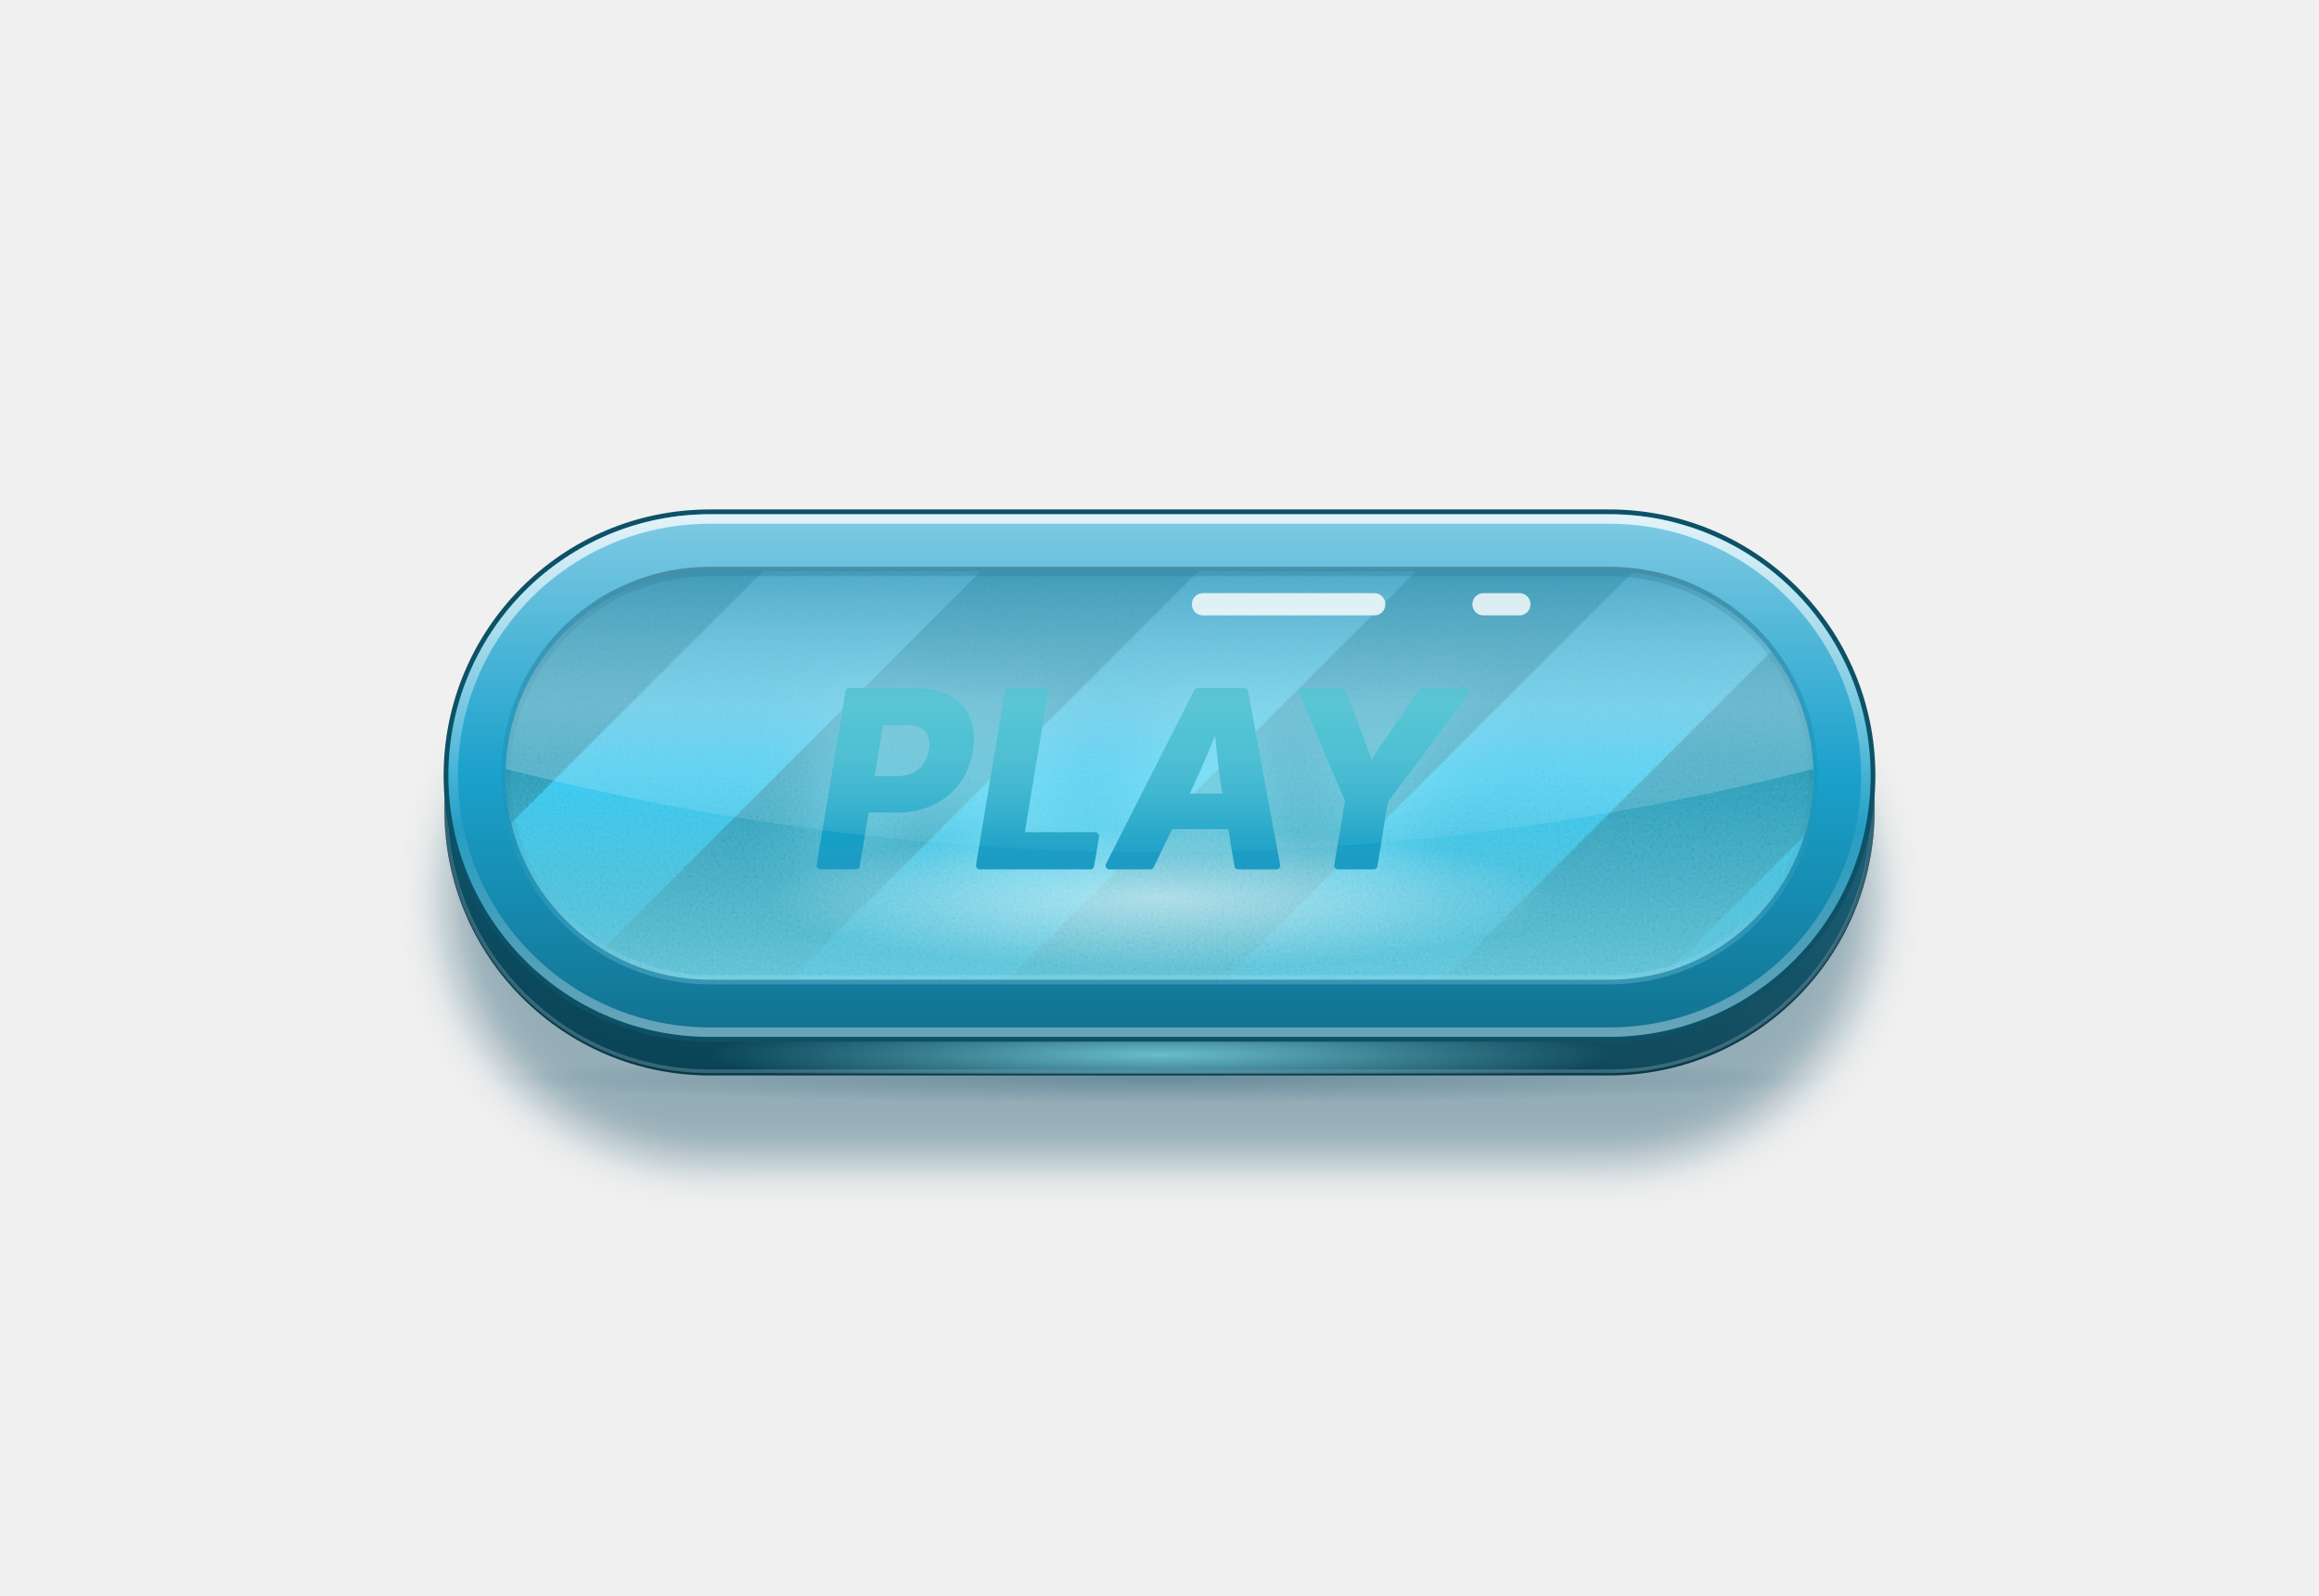
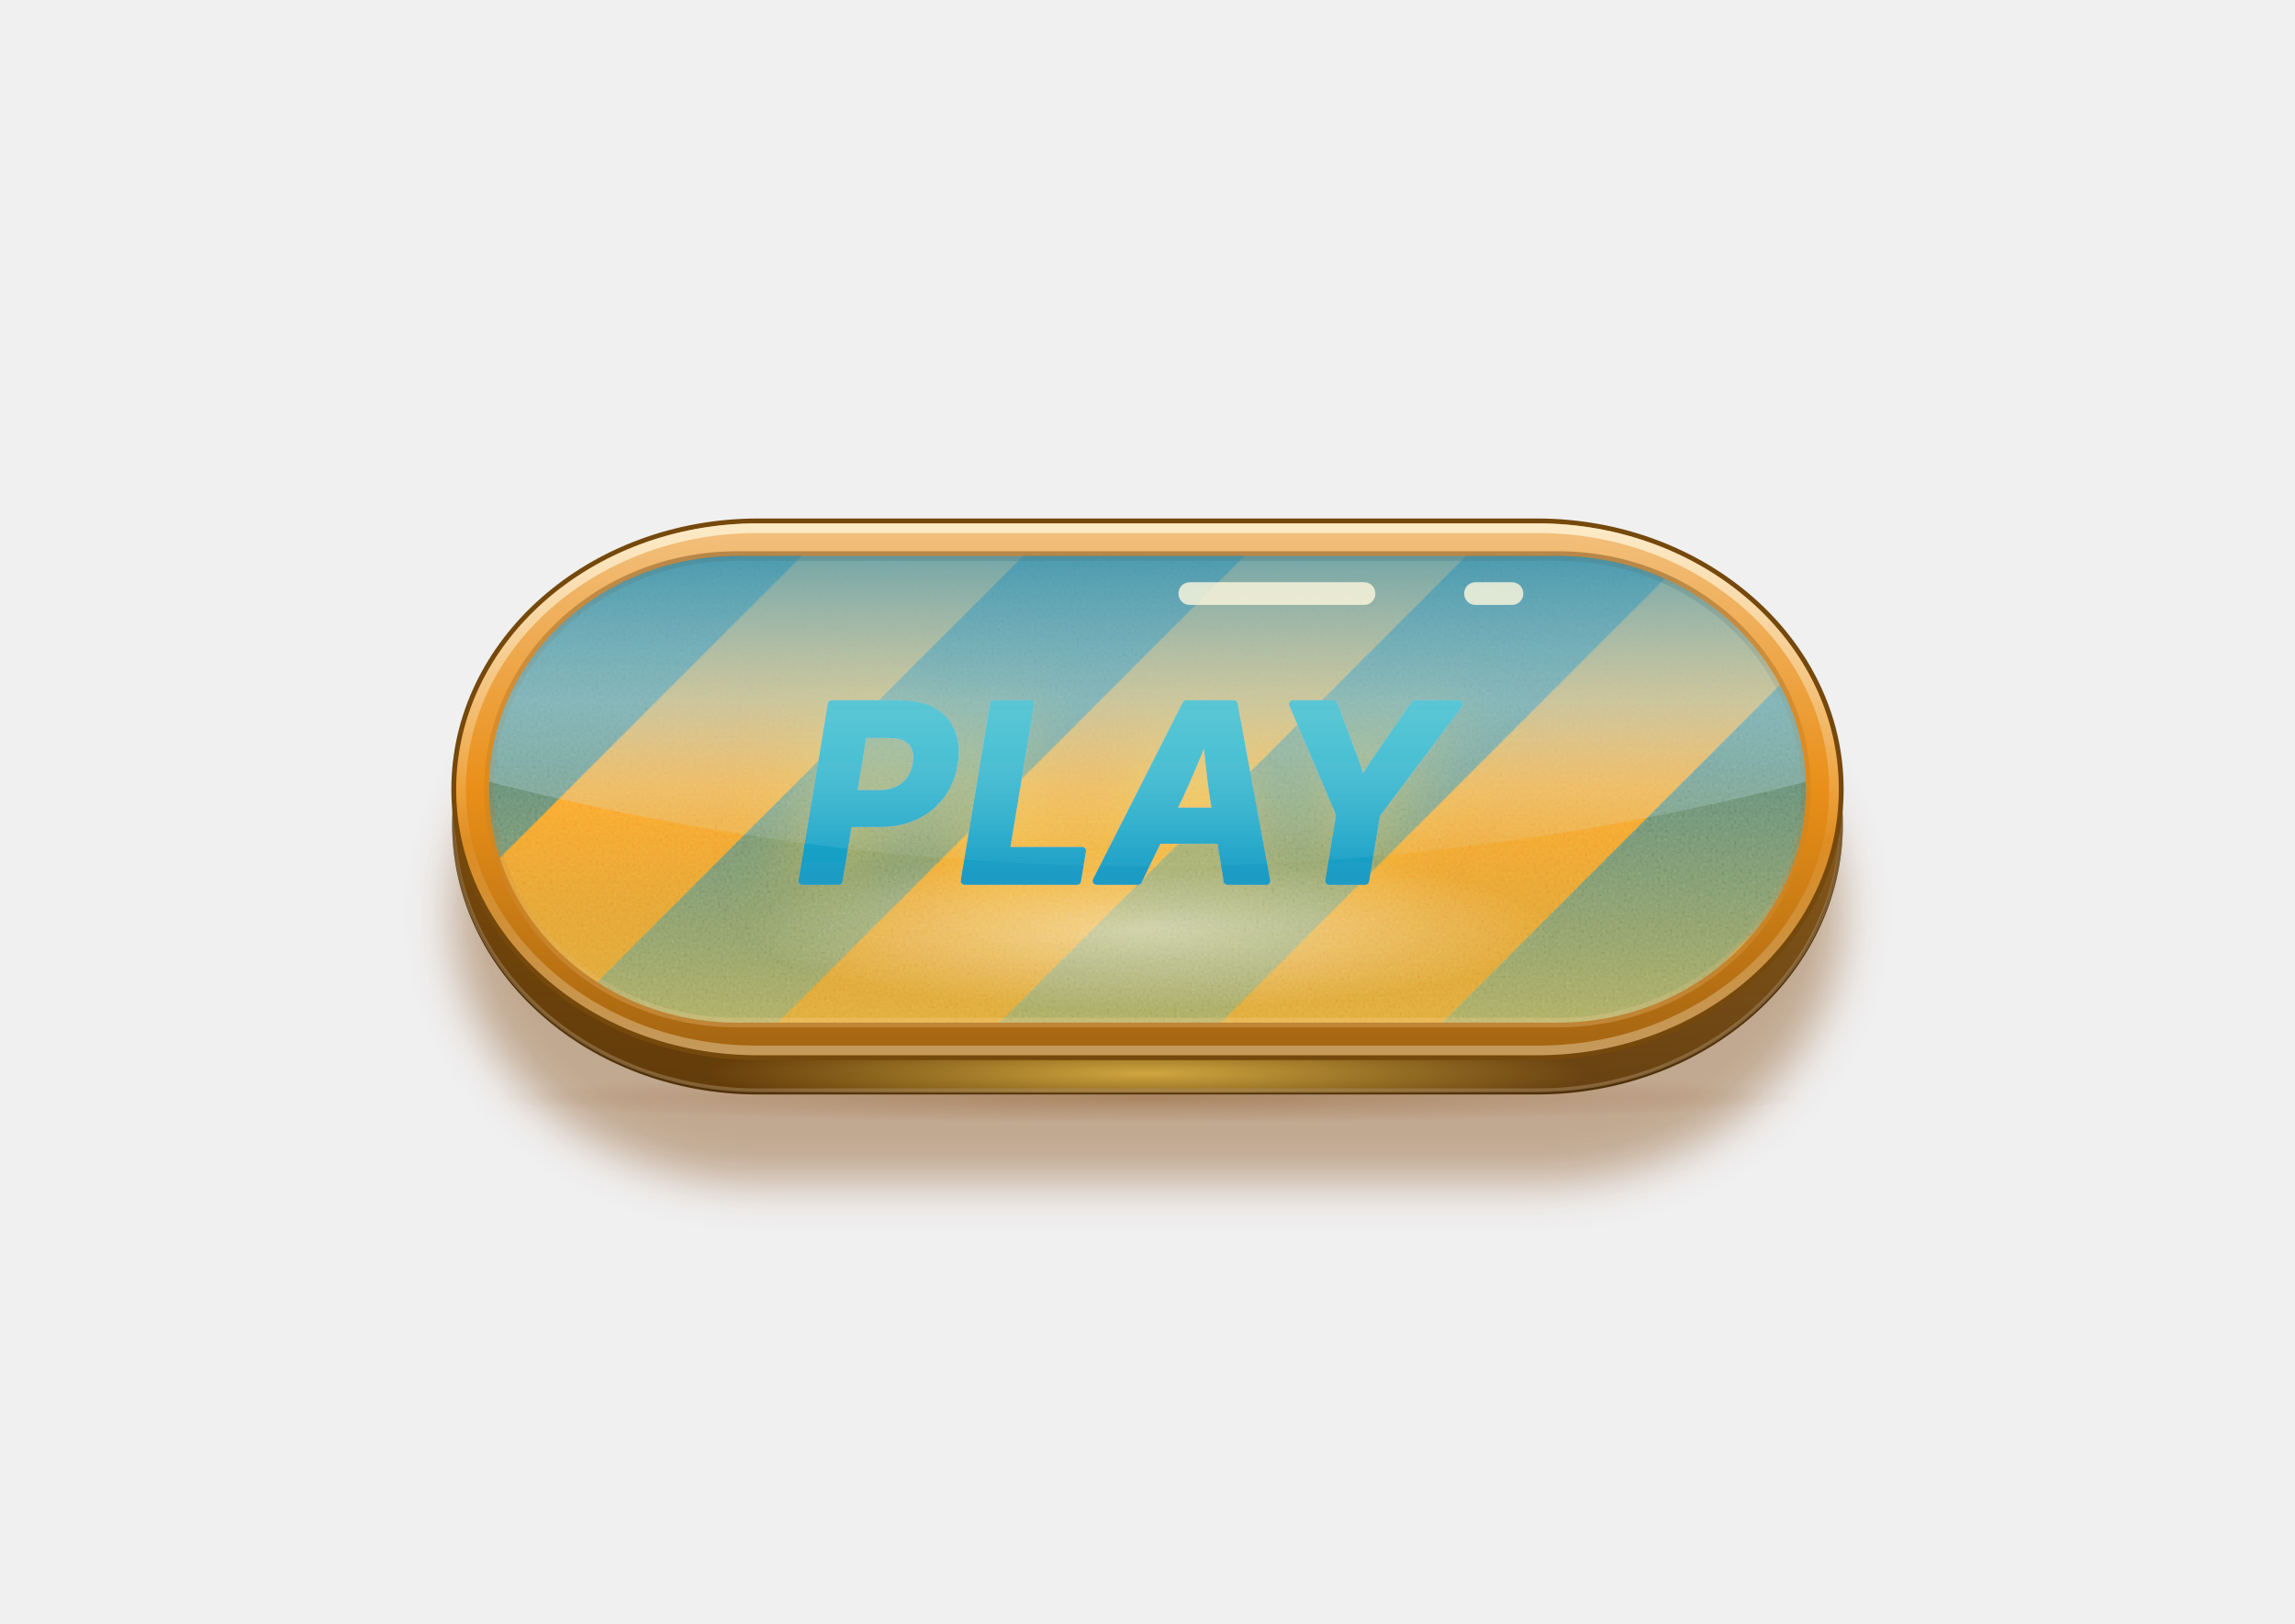
- <svg xmlns="http://www.w3.org/2000/svg" width="738.358" height="508" viewBox="-90 -90 738.358 508" font-family="'Russo One', Inter, sans-serif" data-shell="52.0 73.0 454.4 168.0" role="img" aria-label="PLAY, default state">
+ <svg xmlns="http://www.w3.org/2000/svg" width="718.198" height="508" viewBox="-90 -90 718.198 508" font-family="'Russo One', Inter, sans-serif" data-shell="52.0 73.0 434.2 168.0" role="img" aria-label="PLAY, default state">
  <defs>
    <linearGradient id="b15band" x1="0.500" y1="1.000" x2="0.500" y2="0.000">
-       <stop offset="0" stop-color="#12718f" />
-       <stop offset=".5" stop-color="#1aa1cc" />
-       <stop offset="1" stop-color="#81cbe3" />
+       <stop offset="0" stop-color="#a36411" />
+       <stop offset=".5" stop-color="#e98f18" />
+       <stop offset="1" stop-color="#f3c180" />
    </linearGradient>
    <linearGradient id="b15ext" x1="1" y1="0.5" x2="0" y2="0.5">
-       <stop offset="0" stop-color="#1c6178" />
-       <stop offset="0.55" stop-color="#0e576f" />
-       <stop offset="1" stop-color="#0d5369" />
+       <stop offset="0" stop-color="#86581c" />
+       <stop offset="0.55" stop-color="#7e4d0d" />
+       <stop offset="1" stop-color="#78490c" />
    </linearGradient>
    <linearGradient id="b15extv" x1="0" y1="0" x2="0" y2="1">
-       <stop offset="0.5" stop-color="#062732" stop-opacity="0" />
-       <stop offset="1" stop-color="#062732" stop-opacity="0.38" />
+       <stop offset="0.5" stop-color="#392306" stop-opacity="0" />
+       <stop offset="1" stop-color="#392306" stop-opacity="0.38" />
    </linearGradient>
    <radialGradient id="b15ct">
-       <stop offset="0" stop-color="#0A4A62" stop-opacity="1" />
-       <stop offset="1" stop-color="#0A4A62" stop-opacity="0" />
+       <stop offset="0" stop-color="#7A3B00" stop-opacity="1" />
+       <stop offset="1" stop-color="#7A3B00" stop-opacity="0" />
    </radialGradient>
    <clipPath id="b15ec">
-       <path d="M 136 36 H 422.358 A 84 84 0 0 1 506.358 120 V 120 A 84 84 0 0 1 422.358 204 H 136 A 84 84 0 0 1 52 120 V 120 A 84 84 0 0 1 136 36 Z" transform="translate(0 11.0)" />
+       <path d="M 147.29 36 H 390.909 A 95.29 84 0 0 1 486.198 120 A 95.29 84 0 0 1 390.909 204 H 147.29 A 95.29 84 0 0 1 52 120 A 95.29 84 0 0 1 147.29 36 Z" transform="translate(0 11.0)" />
    </clipPath>
    <radialGradient id="b15eg">
-       <stop offset="0" stop-color="#95f1ff" stop-opacity="1" />
-       <stop offset="1" stop-color="#95f1ff" stop-opacity="0" />
+       <stop offset="0" stop-color="#ffd556" stop-opacity="1" />
+       <stop offset="1" stop-color="#ffd556" stop-opacity="0" />
    </radialGradient>
    <pattern id="b15pt" width="98.0" height="98.0" patternUnits="userSpaceOnUse" patternTransform="rotate(45)">
      <rect width="49.0" height="98.0" fill="#28879f" />
    </pattern>
    <linearGradient id="b15rim" x1="0.500" y1="1.000" x2="0.500" y2="0.000">
-       <stop offset="0" stop-color="#ffffff" stop-opacity="0.45" />
-       <stop offset=".4" stop-color="#ffffff" stop-opacity="0.08" />
-       <stop offset="1" stop-color="#ffffff" stop-opacity="0.95" />
+       <stop offset="0" stop-color="#fff7dd" stop-opacity="0.45" />
+       <stop offset=".4" stop-color="#fff7dd" stop-opacity="0.08" />
+       <stop offset="1" stop-color="#fff7dd" stop-opacity="0.95" />
    </linearGradient>
    <linearGradient id="b15face" x1="0.500" y1="1.000" x2="0.500" y2="0.000">
-       <stop offset="0" stop-color="#2893b1" />
-       <stop offset="0.50" stop-color="#37c8f1" />
-       <stop offset="1" stop-color="#79daf6" />
+       <stop offset="0" stop-color="#bc7e24" />
+       <stop offset="0.50" stop-color="#ffab31" />
+       <stop offset="1" stop-color="#ffc775" />
    </linearGradient>
    <linearGradient id="b15ie" x1="0.500" y1="1.000" x2="0.500" y2="0.000">
-       <stop offset="0" stop-color="rgba(165,230,249,0.55)" />
-       <stop offset=".55" stop-color="rgba(17,105,133,0.35)" />
-       <stop offset="1" stop-color="rgba(11,68,86,0.90)" />
+       <stop offset="0" stop-color="rgba(255,217,162,0.55)" />
+       <stop offset=".55" stop-color="rgba(151,93,16,0.35)" />
+       <stop offset="1" stop-color="rgba(98,60,10,0.90)" />
    </linearGradient>
    <linearGradient id="b15ig" x1="0.500" y1="1.000" x2="0.500" y2="0.000">
-       <stop offset="0" stop-color="#95f1ff" stop-opacity="0.55" />
-       <stop offset="0.55" stop-color="#95f1ff" stop-opacity="0" />
+       <stop offset="0" stop-color="#ffd556" stop-opacity="0.55" />
+       <stop offset="0.55" stop-color="#ffd556" stop-opacity="0" />
    </linearGradient>
    <linearGradient id="b15gl" x1="0" y1="0" x2="0" y2="1">
      <stop offset="0" stop-color="#3d97b6" stop-opacity="0.74" />
      <stop offset="0.48" stop-color="#9fd1e2" stop-opacity="0.53" />
      <stop offset="1" stop-color="#e1f7ff" stop-opacity="0.04" />
    </linearGradient>
    <radialGradient id="b15sp">
-       <stop offset="0" stop-color="#ffffff" stop-opacity="1" />
-       <stop offset="0.85" stop-color="#ffffff" stop-opacity="1" />
-       <stop offset="0.92" stop-color="#ffffff" stop-opacity="0.50" />
-       <stop offset="1" stop-color="#ffffff" stop-opacity="0" />
+       <stop offset="0" stop-color="#fff7dd" stop-opacity="1" />
+       <stop offset="0.85" stop-color="#fff7dd" stop-opacity="1" />
+       <stop offset="0.92" stop-color="#fff7dd" stop-opacity="0.50" />
+       <stop offset="1" stop-color="#fff7dd" stop-opacity="0" />
    </radialGradient>
    <radialGradient id="b15bl">
-       <stop offset="0" stop-color="#ffffff" stop-opacity="1" />
-       <stop offset="1" stop-color="#ffffff" stop-opacity="0" />
+       <stop offset="0" stop-color="#fff7dd" stop-opacity="1" />
+       <stop offset="1" stop-color="#fff7dd" stop-opacity="0" />
    </radialGradient>
    <linearGradient id="b15tg" x1="0" y1="0" x2="0" y2="1">
      <stop offset="0" stop-color="#0db9c5" />
      <stop offset="1" stop-color="#1b9bc5" />
    </linearGradient>
    <filter id="b15tf" x="-70%" y="-70%" width="240%" height="240%" color-interpolation-filters="sRGB">
      <feDropShadow dx="-0.0" dy="4.5" stdDeviation="0.3" flood-color="#FFFFFF" flood-opacity="0.52" />
      <feDropShadow dx="0.0" dy="-4.5" stdDeviation="0.3" flood-color="#04080E" flood-opacity="0.44" />
-       <feDropShadow dx="0.0" dy="5.7" stdDeviation="1.4" flood-color="#659db3" flood-opacity="0.45" />
-       <feDropShadow dx="0" dy="0" stdDeviation="4.5" flood-color="#8FF0FF" flood-opacity="1.00" />
-       <feDropShadow dx="0" dy="0" stdDeviation="12.0" flood-color="#8FF0FF" flood-opacity="0.60" />
+       <feDropShadow dx="0.0" dy="5.7" stdDeviation="1.4" flood-color="#583405" flood-opacity="0.45" />
+       <feDropShadow dx="0" dy="0" stdDeviation="4.5" flood-color="#FFD34D" flood-opacity="1.00" />
+       <feDropShadow dx="0" dy="0" stdDeviation="12.0" flood-color="#FFD34D" flood-opacity="0.60" />
    </filter>
    <clipPath id="b15fc">
-       <path d="M 136 55 H 422.358 A 65 65 0 0 1 487.358 120 V 120 A 65 65 0 0 1 422.358 185 H 136 A 65 65 0 0 1 71 120 V 120 A 65 65 0 0 1 136 55 Z" />
+       <path d="M 140.672 47 H 397.526 A 77.672 73 0 0 1 475.198 120 A 77.672 73 0 0 1 397.526 193 H 140.672 A 77.672 73 0 0 1 63 120 A 77.672 73 0 0 1 140.672 47 Z" />
    </clipPath>
    <clipPath id="b15oc">
-       <path d="M 136 36 H 422.358 A 84 84 0 0 1 506.358 120 V 120 A 84 84 0 0 1 422.358 204 H 136 A 84 84 0 0 1 52 120 V 120 A 84 84 0 0 1 136 36 Z" />
+       <path d="M 147.29 36 H 390.909 A 95.29 84 0 0 1 486.198 120 A 95.29 84 0 0 1 390.909 204 H 147.29 A 95.29 84 0 0 1 52 120 A 95.29 84 0 0 1 147.29 36 Z" />
    </clipPath>
    <filter id="b15sb" x="-40%" y="-40%" width="180%" height="180%">
      <feGaussianBlur stdDeviation="7.0" />
    </filter>
    <filter id="b15nz" x="-5%" y="-5%" width="110%" height="110%">
      <feTurbulence type="fractalNoise" baseFrequency="1.05" numOctaves="2" seed="7" stitchTiles="stitch" />
      <feColorMatrix type="saturate" values="0" />
      <feComponentTransfer>
        <feFuncR type="linear" slope="2.6" intercept="-0.8" />
        <feFuncG type="linear" slope="2.6" intercept="-0.8" />
        <feFuncB type="linear" slope="2.6" intercept="-0.8" />
      </feComponentTransfer>
    </filter>
  </defs>
  <g opacity="1.00" transform="translate(0 37.0)">
    <g id="b15_cast-shadow">
-       <path d="M 136 36 H 422.358 A 84 84 0 0 1 506.358 120 V 120 A 84 84 0 0 1 422.358 204 H 136 A 84 84 0 0 1 52 120 V 120 A 84 84 0 0 1 136 36 Z" transform="translate(-0.0 39.0)" fill="#0A4A62" opacity="0.40" filter="url(#b15sb)" />
+       <path d="M 147.29 36 H 390.909 A 95.29 84 0 0 1 486.198 120 A 95.29 84 0 0 1 390.909 204 H 147.29 A 95.29 84 0 0 1 52 120 A 95.29 84 0 0 1 147.29 36 Z" transform="translate(-0.0 39.0)" fill="#7A3B00" opacity="0.40" filter="url(#b15sb)" />
    </g>
    <g id="b15_contact-shadow">
-       <ellipse cx="279.2" cy="216.5" rx="213.5" ry="7.9" fill="url(#b15ct)" opacity="0.32" />
+       <ellipse cx="269.1" cy="216.5" rx="204.1" ry="7.9" fill="url(#b15ct)" opacity="0.32" />
    </g>
    <g transform="translate(0 0)">
      <g id="b15_extrusion">
        <g>
-           <path d="M 136 36 H 422.358 A 84 84 0 0 1 506.358 120 V 120 A 84 84 0 0 1 422.358 204 H 136 A 84 84 0 0 1 52 120 V 120 A 84 84 0 0 1 136 36 Z" transform="translate(0 2.2)" fill="url(#b15ext)" />
-           <path d="M 136 36 H 422.358 A 84 84 0 0 1 506.358 120 V 120 A 84 84 0 0 1 422.358 204 H 136 A 84 84 0 0 1 52 120 V 120 A 84 84 0 0 1 136 36 Z" transform="translate(0 4.4)" fill="url(#b15ext)" />
-           <path d="M 136 36 H 422.358 A 84 84 0 0 1 506.358 120 V 120 A 84 84 0 0 1 422.358 204 H 136 A 84 84 0 0 1 52 120 V 120 A 84 84 0 0 1 136 36 Z" transform="translate(0 6.6)" fill="url(#b15ext)" />
-           <path d="M 136 36 H 422.358 A 84 84 0 0 1 506.358 120 V 120 A 84 84 0 0 1 422.358 204 H 136 A 84 84 0 0 1 52 120 V 120 A 84 84 0 0 1 136 36 Z" transform="translate(0 8.8)" fill="url(#b15ext)" />
-           <path d="M 136 36 H 422.358 A 84 84 0 0 1 506.358 120 V 120 A 84 84 0 0 1 422.358 204 H 136 A 84 84 0 0 1 52 120 V 120 A 84 84 0 0 1 136 36 Z" transform="translate(0 11.0)" fill="url(#b15ext)" stroke="#093948" stroke-width="1" />
-           <path d="M 136 36 H 422.358 A 84 84 0 0 1 506.358 120 V 120 A 84 84 0 0 1 422.358 204 H 136 A 84 84 0 0 1 52 120 V 120 A 84 84 0 0 1 136 36 Z" transform="translate(0 11.0)" fill="url(#b15extv)" />
+           <path d="M 147.29 36 H 390.909 A 95.29 84 0 0 1 486.198 120 A 95.29 84 0 0 1 390.909 204 H 147.29 A 95.29 84 0 0 1 52 120 A 95.29 84 0 0 1 147.29 36 Z" transform="translate(0 2.2)" fill="url(#b15ext)" />
+           <path d="M 147.29 36 H 390.909 A 95.29 84 0 0 1 486.198 120 A 95.29 84 0 0 1 390.909 204 H 147.29 A 95.29 84 0 0 1 52 120 A 95.29 84 0 0 1 147.29 36 Z" transform="translate(0 4.4)" fill="url(#b15ext)" />
+           <path d="M 147.29 36 H 390.909 A 95.29 84 0 0 1 486.198 120 A 95.29 84 0 0 1 390.909 204 H 147.29 A 95.29 84 0 0 1 52 120 A 95.29 84 0 0 1 147.29 36 Z" transform="translate(0 6.6)" fill="url(#b15ext)" />
+           <path d="M 147.29 36 H 390.909 A 95.29 84 0 0 1 486.198 120 A 95.29 84 0 0 1 390.909 204 H 147.29 A 95.29 84 0 0 1 52 120 A 95.29 84 0 0 1 147.29 36 Z" transform="translate(0 8.8)" fill="url(#b15ext)" />
+           <path d="M 147.29 36 H 390.909 A 95.29 84 0 0 1 486.198 120 A 95.29 84 0 0 1 390.909 204 H 147.29 A 95.29 84 0 0 1 52 120 A 95.29 84 0 0 1 147.29 36 Z" transform="translate(0 11.0)" fill="url(#b15ext)" stroke="#523208" stroke-width="1" />
+           <path d="M 147.29 36 H 390.909 A 95.29 84 0 0 1 486.198 120 A 95.29 84 0 0 1 390.909 204 H 147.29 A 95.29 84 0 0 1 52 120 A 95.29 84 0 0 1 147.29 36 Z" transform="translate(0 11.0)" fill="url(#b15extv)" />
          <g clip-path="url(#b15ec)">
-             <ellipse cx="279.2" cy="208.9" rx="145.4" ry="12.1" fill="url(#b15eg)" opacity="0.69" />
+             <ellipse cx="269.1" cy="208.9" rx="138.9" ry="12.1" fill="url(#b15eg)" opacity="0.69" />
          </g>
-           <path d="M 136 36 H 422.358 A 84 84 0 0 1 506.358 120 V 120 A 84 84 0 0 1 422.358 204 H 136 A 84 84 0 0 1 52 120 V 120 A 84 84 0 0 1 136 36 Z" transform="translate(0 10.2)" fill="none" stroke="#6a97a6" stroke-width="1.2" opacity="0.45" />
+           <path d="M 147.29 36 H 390.909 A 95.29 84 0 0 1 486.198 120 A 95.29 84 0 0 1 390.909 204 H 147.29 A 95.29 84 0 0 1 52 120 A 95.29 84 0 0 1 147.29 36 Z" transform="translate(0 10.2)" fill="none" stroke="#af9169" stroke-width="1.2" opacity="0.45" />
        </g>
      </g>
      <g id="b15_shell" opacity="1.00">
-         <path d="M 136 36 H 422.358 A 84 84 0 0 1 506.358 120 V 120 A 84 84 0 0 1 422.358 204 H 136 A 84 84 0 0 1 52 120 V 120 A 84 84 0 0 1 136 36 Z" fill="url(#b15band)" stroke="#0d5166" stroke-width="1.5" />
-         <path d="M 136 38.3 H 422.358 A 81.7 81.7 0 0 1 504.058 120 V 120 A 81.7 81.7 0 0 1 422.358 201.7 H 136 A 81.7 81.7 0 0 1 54.3 120 V 120 A 81.7 81.7 0 0 1 136 38.3 Z" fill="none" stroke="url(#b15rim)" stroke-width="3.0" opacity="0.80" />
+         <path d="M 147.29 36 H 390.909 A 95.29 84 0 0 1 486.198 120 A 95.29 84 0 0 1 390.909 204 H 147.29 A 95.29 84 0 0 1 52 120 A 95.29 84 0 0 1 147.29 36 Z" fill="url(#b15band)" stroke="#75480c" stroke-width="1.5" />
+         <path d="M 146.98 38.3 H 391.218 A 92.68 81.7 0 0 1 483.898 120 A 92.68 81.7 0 0 1 391.218 201.7 H 146.98 A 92.68 81.7 0 0 1 54.3 120 A 92.68 81.7 0 0 1 146.98 38.3 Z" fill="none" stroke="url(#b15rim)" stroke-width="3.0" opacity="0.80" />
      </g>
      <g data-oclip="1" clip-path="url(#b15oc)">
        <g id="b15_face" opacity="1.00">
-           <path d="M 136 55 H 422.358 A 65 65 0 0 1 487.358 120 V 120 A 65 65 0 0 1 422.358 185 H 136 A 65 65 0 0 1 71 120 V 120 A 65 65 0 0 1 136 55 Z" fill="url(#b15face)" />
+           <path d="M 140.672 47 H 397.526 A 77.672 73 0 0 1 475.198 120 A 77.672 73 0 0 1 397.526 193 H 140.672 A 77.672 73 0 0 1 63 120 A 77.672 73 0 0 1 140.672 47 Z" fill="url(#b15face)" />
          <g clip-path="url(#b15fc)">
-             <rect x="51" y="35" width="456.358" height="170" fill="url(#b15pt)" opacity="0.71" />
-             <path d="M 136 55 H 422.358 A 65 65 0 0 1 487.358 120 V 120 A 65 65 0 0 1 422.358 185 H 136 A 65 65 0 0 1 71 120 V 120 A 65 65 0 0 1 136 55 Z" fill="url(#b15ig)" />
-             <ellipse cx="279.2" cy="159.0" rx="126.4" ry="22.3" fill="url(#b15bl)" opacity="0.55" />
-             <rect x="71" y="55" width="416.358" height="130" filter="url(#b15nz)" opacity="0.15" style="mix-blend-mode:overlay" />
+             <rect x="43" y="27" width="452.198" height="186" fill="url(#b15pt)" opacity="0.71" />
+             <path d="M 140.672 47 H 397.526 A 77.672 73 0 0 1 475.198 120 A 77.672 73 0 0 1 397.526 193 H 140.672 A 77.672 73 0 0 1 63 120 A 77.672 73 0 0 1 140.672 47 Z" fill="url(#b15ig)" />
+             <ellipse cx="269.1" cy="163.8" rx="125.1" ry="25.1" fill="url(#b15bl)" opacity="0.55" />
+             <rect x="63" y="47" width="412.198" height="146" filter="url(#b15nz)" opacity="0.15" style="mix-blend-mode:overlay" />
          </g>
-           <path d="M 136 55 H 422.358 A 65 65 0 0 1 487.358 120 V 120 A 65 65 0 0 1 422.358 185 H 136 A 65 65 0 0 1 71 120 V 120 A 65 65 0 0 1 136 55 Z" fill="none" stroke="url(#b15ie)" stroke-width="3.0" opacity="0.45" />
+           <path d="M 140.672 47 H 397.526 A 77.672 73 0 0 1 475.198 120 A 77.672 73 0 0 1 397.526 193 H 140.672 A 77.672 73 0 0 1 63 120 A 77.672 73 0 0 1 140.672 47 Z" fill="none" stroke="url(#b15ie)" stroke-width="3.0" opacity="0.45" />
        </g>
        <g id="b15_content" opacity="1.00">
-           <text x="271.2" y="121.0" font-size="76.0" font-weight="700" font-style="italic" letter-spacing="0.020em" fill="url(#b15tg)" stroke="url(#b15tg)" stroke-width="2.5" stroke-linejoin="round" paint-order="stroke" text-anchor="middle" dominant-baseline="central" filter="url(#b15tf)">PLAY</text>
+           <text x="261.1" y="121.0" font-size="76.0" font-weight="700" font-style="italic" letter-spacing="0.020em" fill="url(#b15tg)" stroke="url(#b15tg)" stroke-width="2.5" stroke-linejoin="round" paint-order="stroke" text-anchor="middle" dominant-baseline="central" filter="url(#b15tf)">PLAY</text>
        </g>
        <g id="b15_gloss" opacity="1.00" clip-path="url(#b15fc)">
-           <path d="M 69 53 H 489.358 V 117.4 Q 279.2 171.4 69 117.4 Z" fill="url(#b15gl)" />
+           <path d="M 61 45 H 477.198 V 117.1 Q 269.1 171.1 61 117.1 Z" fill="url(#b15gl)" />
        </g>
        <g id="b15_specular" opacity="1.00" clip-path="url(#b15fc)">
-           <g transform="rotate(0.0 334.1 65.4)" opacity="0.80">
-             <rect x="289.5" y="61.9" width="61.6" height="7.1" rx="3.5" fill="#ffffff" />
-             <rect x="378.8" y="61.9" width="18.5" height="7.1" rx="3.5" fill="#ffffff" />
+           <g transform="rotate(0.0 323.5 58.7)" opacity="0.80">
+             <rect x="278.8" y="55.2" width="61.6" height="7.1" rx="3.5" fill="#fff7dd" />
+             <rect x="368.2" y="55.2" width="18.5" height="7.1" rx="3.5" fill="#fff7dd" />
          </g>
        </g>
      </g>
    </g>
  </g>
</svg>
